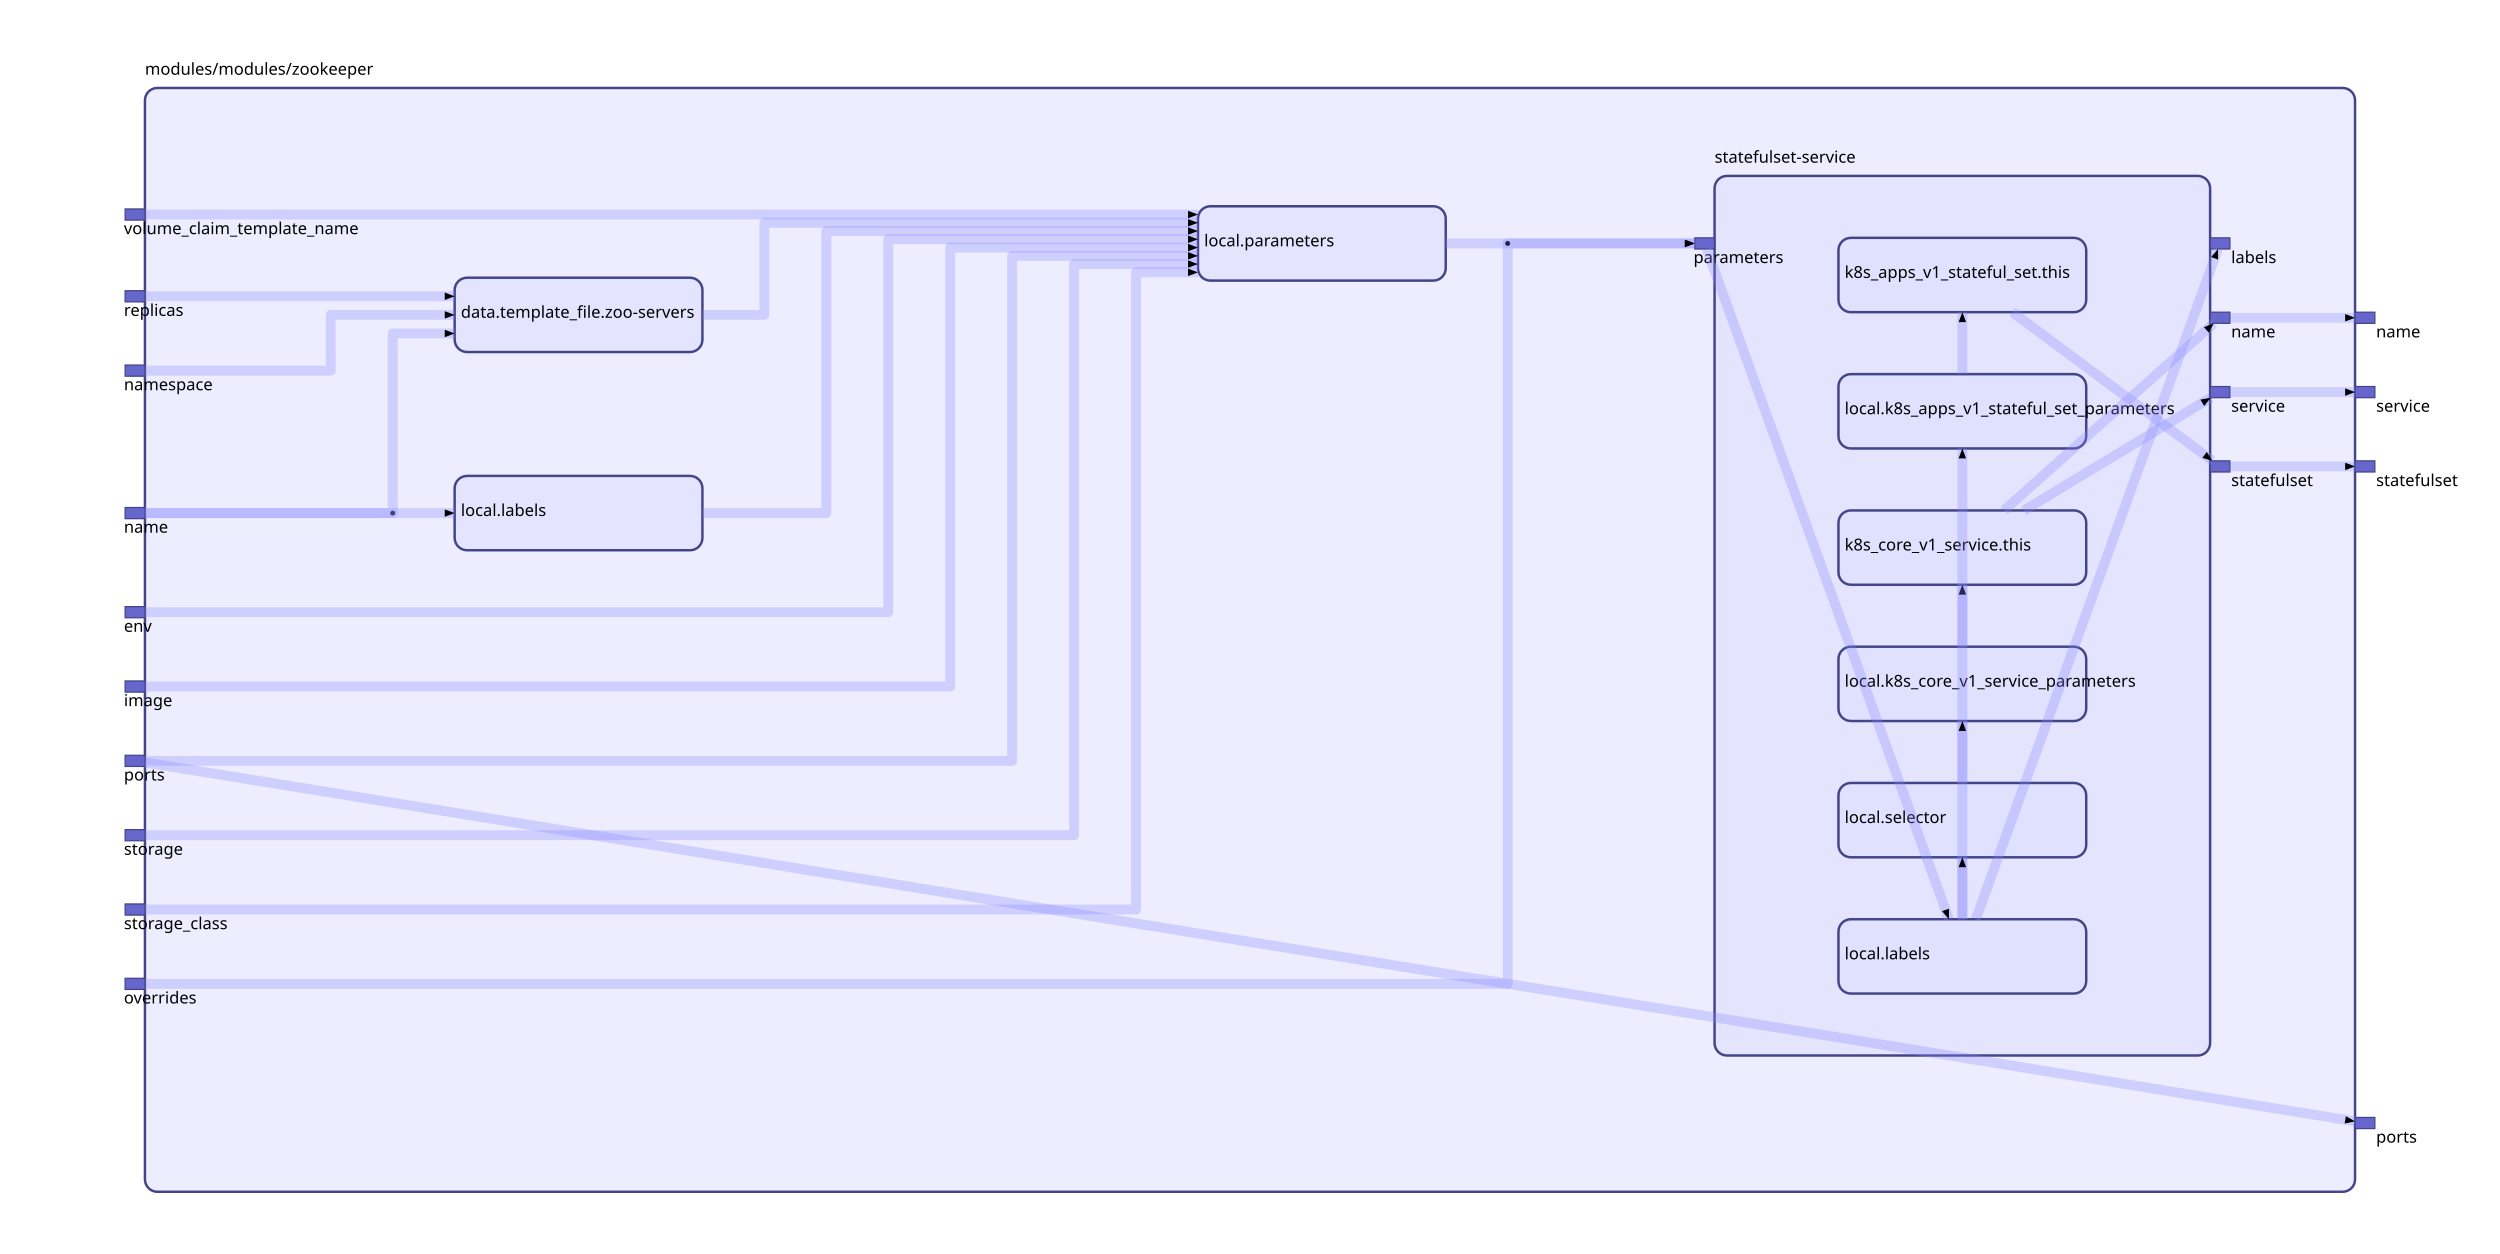
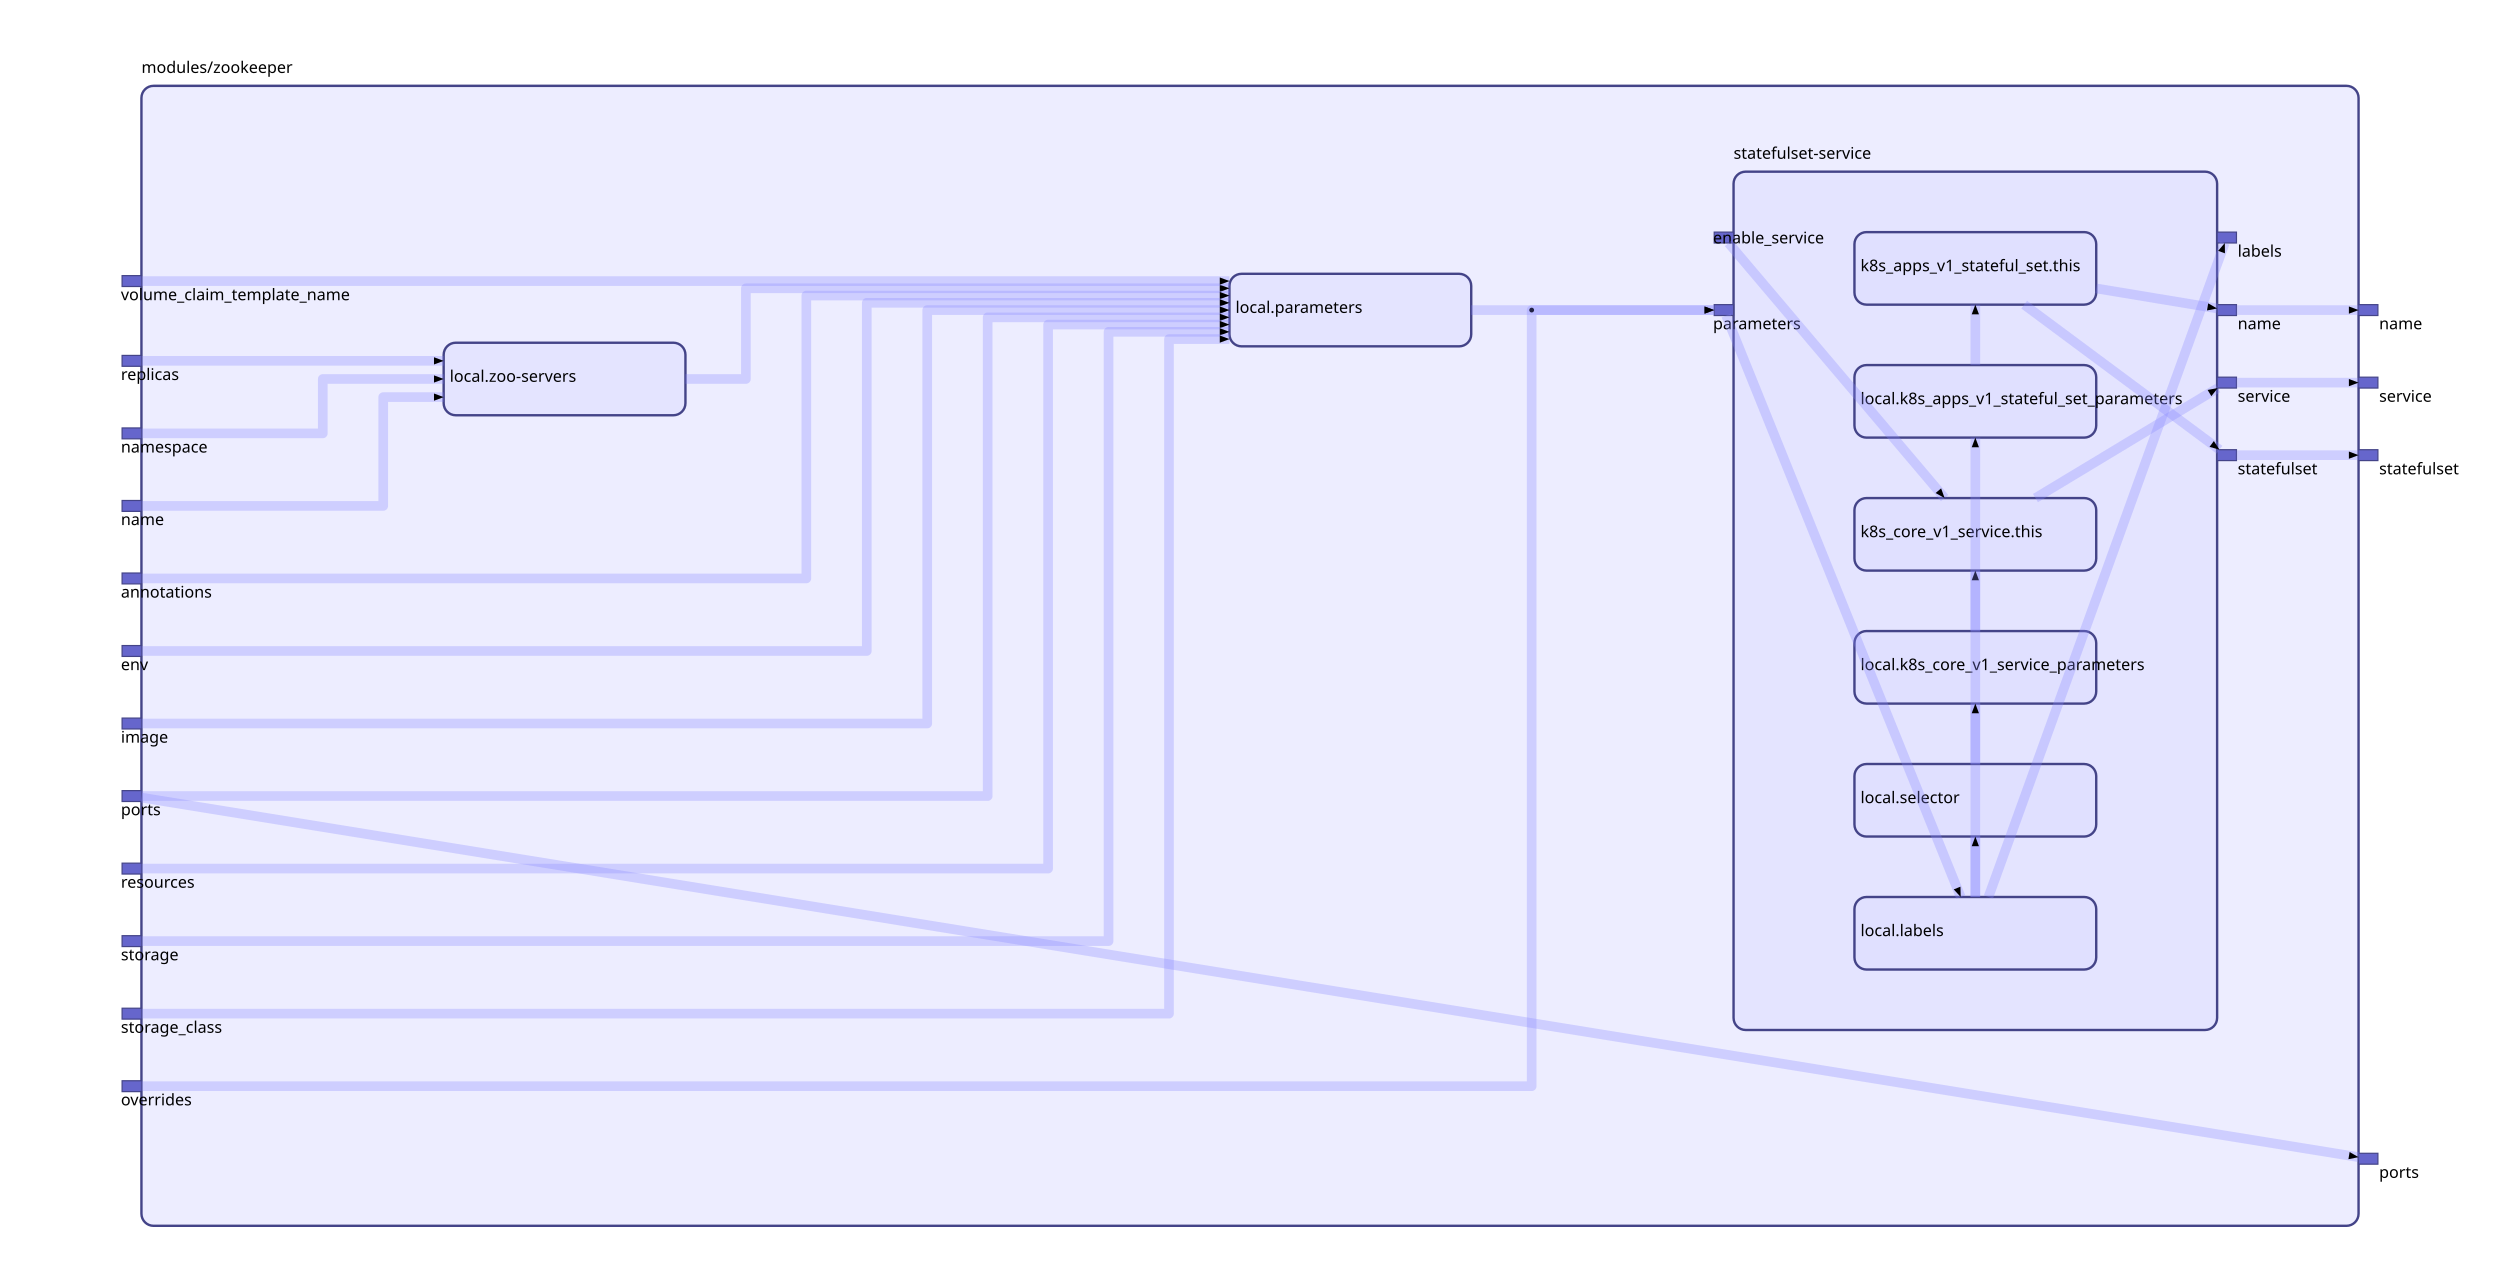
- <svg xmlns="http://www.w3.org/2000/svg" id="sprotty_1" class="sprotty-graph sprotty" tabindex="1002" viewBox="0 0 2018 1012">
+ <svg xmlns="http://www.w3.org/2000/svg" id="sprotty_1" class="sprotty-graph sprotty" tabindex="1002" viewBox="0 0 2068 1064">
  <style>
.elknode {
    stroke: #448;
    stroke-width: 2;
    fill: #ddf;
    fill-opacity: 0.5;
}

.elkport {
    stroke: #448;
    stroke-width: 1;
    fill: #66c;
}

.elkedge {
    fill: none;
    stroke: #88f;
    stroke-width: 8;
    stroke-opacity: 0.3;
    pointer-events: stroke;
    stroke-linejoin: round;
}

.elkedge:hover {
    stroke: #448;
    stroke-width: 8;
    stroke-opacity: 1;
    stroke-dasharray: 16px;
    stroke-dashoffset: 32px;
    animation: stroke 0.5s linear infinite;
}

@keyframes stroke {
    to {
        stroke-dashoffset: 0;
    }
}

.elkedge.arrow {
    fill: #336;
}

.elklabel {
    stroke-width: 0;
    stroke: #000;
    fill: #000;
    font-family: sans-serif;
    font-size: 10pt;
    dominant-baseline: hanging;
}

.elklabel:hover {
    font-size: 24pt;
}

.elkjunction {
    stroke: none;
    fill: #224;
}

.selected &gt; rect {
    stroke-width: 3;
}

.mouseover {
    stroke: #88f;
}
/*
 * Copyright (C) 2017 TypeFox and others.
 *
 * Licensed under the Apache License, Version 2.0 (the "License"); you may not use this file except in compliance with the License.
 * You may obtain a copy of the License at http://www.apache.org/licenses/LICENSE-2.0
 */

.sprotty {
    padding: 0px;
    font-family: "Helvetica Neue", Helvetica, Arial, sans-serif;
}

.sprotty-hidden {
    display: block;
    position: absolute;
    width: 0px;
    height: 0px;
}

.sprotty-popup {
    font-family: "Helvetica Neue", Helvetica, Arial, sans-serif;
    position: absolute;
    background: white;
    border-radius: 5px;
    border: 1px solid;
    max-width: 400px;
    min-width: 100px;
}

.sprotty-popup &gt; div {
    margin: 10px;
}

.sprotty-popup-closed {
    display: none;
}
</style>
  <g transform="scale(1) translate(0,0)">
    <g id="sprotty_3" transform="translate(117, 71)" opacity="1">
-       <rect class="elknode" x="0" y="0" rx="10" width="1784" height="891" />
-       <g id="sprotty_5" transform="translate(250, 153.1667)" opacity="1">
+       <rect class="elknode" x="0" y="0" rx="10" width="1834" height="943" />
+       <g id="sprotty_5" transform="translate(900, 155.5)" opacity="1">
        <rect class="elknode" x="0" y="0" rx="10" width="200" height="60" />
-         <text id="sprotty_6" class="elklabel" transform="translate(5, 22) translate(0, 0)" opacity="1">data.template_file.zoo-servers</text>
-       </g>
-       <g id="sprotty_16" transform="translate(250, 313.1667)" opacity="1">
+         <text id="sprotty_6" class="elklabel" transform="translate(5, 22) translate(0, 0)" opacity="1">local.parameters</text>
+       </g>
+       <g id="sprotty_7" transform="translate(250, 212.5)" opacity="1">
        <rect class="elknode" x="0" y="0" rx="10" width="200" height="60" />
-         <text id="sprotty_17" class="elklabel" transform="translate(5, 22) translate(0, 0)" opacity="1">local.labels</text>
-       </g>
-       <g id="sprotty_19" transform="translate(850, 95.5)" opacity="1">
-         <rect class="elknode" x="0" y="0" rx="10" width="200" height="60" />
-         <text id="sprotty_20" class="elklabel" transform="translate(5, 22) translate(0, 0)" opacity="1">local.parameters</text>
-       </g>
-       <g id="sprotty_41" transform="translate(1267, 71)" opacity="1">
+         <text id="sprotty_8" class="elklabel" transform="translate(5, 22) translate(0, 0)" opacity="1">local.zoo-servers</text>
+       </g>
+       <g id="sprotty_43" transform="translate(1317, 71)" opacity="1">
        <rect class="elknode" x="0" y="0" rx="10" width="400" height="710" />
-         <g id="sprotty_43" transform="translate(100, 50)" opacity="1">
-           <rect class="elknode" x="0" y="0" rx="10" width="200" height="60" />
-           <text id="sprotty_44" class="elklabel" transform="translate(5, 22) translate(0, 0)" opacity="1">k8s_apps_v1_stateful_set.this</text>
-         </g>
-         <g id="sprotty_45" transform="translate(100, 160)" opacity="1">
-           <rect class="elknode" x="0" y="0" rx="10" width="200" height="60" />
-           <text id="sprotty_46" class="elklabel" transform="translate(5, 22) translate(0, 0)" opacity="1">local.k8s_apps_v1_stateful_set_parameters</text>
-         </g>
-         <g id="sprotty_48" transform="translate(100, 270)" opacity="1">
-           <rect class="elknode" x="0" y="0" rx="10" width="200" height="60" />
-           <text id="sprotty_49" class="elklabel" transform="translate(5, 22) translate(0, 0)" opacity="1">k8s_core_v1_service.this</text>
-         </g>
-         <g id="sprotty_50" transform="translate(100, 380)" opacity="1">
-           <rect class="elknode" x="0" y="0" rx="10" width="200" height="60" />
-           <text id="sprotty_51" class="elklabel" transform="translate(5, 22) translate(0, 0)" opacity="1">local.k8s_core_v1_service_parameters</text>
-         </g>
-         <g id="sprotty_53" transform="translate(100, 490)" opacity="1">
-           <rect class="elknode" x="0" y="0" rx="10" width="200" height="60" />
-           <text id="sprotty_54" class="elklabel" transform="translate(5, 22) translate(0, 0)" opacity="1">local.selector</text>
-         </g>
-         <g id="sprotty_56" transform="translate(100, 600)" opacity="1">
-           <rect class="elknode" x="0" y="0" rx="10" width="200" height="60" />
-           <text id="sprotty_57" class="elklabel" transform="translate(5, 22) translate(0, 0)" opacity="1">local.labels</text>
-         </g>
-         <g id="sprotty_59" transform="translate(-16, 50)" opacity="1">
-           <rect class="elkport" x="0" y="0" width="16" height="9" />
-           <text id="sprotty_60" class="elklabel" transform="translate(-1, 10) translate(0, 0)" opacity="1">parameters</text>
-         </g>
-         <g id="sprotty_63" transform="translate(400, 50)" opacity="1">
-           <rect class="elkport" x="0" y="0" width="16" height="9" />
-           <text id="sprotty_64" class="elklabel" transform="translate(17, 10) translate(0, 0)" opacity="1">labels</text>
-         </g>
-         <g id="sprotty_66" transform="translate(400, 110)" opacity="1">
-           <rect class="elkport" x="0" y="0" width="16" height="9" />
-           <text id="sprotty_67" class="elklabel" transform="translate(17, 10) translate(0, 0)" opacity="1">name</text>
-         </g>
-         <g id="sprotty_69" transform="translate(400, 170)" opacity="1">
-           <rect class="elkport" x="0" y="0" width="16" height="9" />
-           <text id="sprotty_70" class="elklabel" transform="translate(17, 10) translate(0, 0)" opacity="1">service</text>
-         </g>
-         <g id="sprotty_72" transform="translate(400, 230)" opacity="1">
-           <rect class="elkport" x="0" y="0" width="16" height="9" />
-           <text id="sprotty_73" class="elklabel" transform="translate(17, 10) translate(0, 0)" opacity="1">statefulset</text>
-         </g>
-         <text id="sprotty_42" class="elklabel" transform="translate(0, -21) translate(0, 0)" opacity="1">statefulset-service</text>
-       </g>
-       <g id="sprotty_7" transform="translate(-16, 338.6667)" opacity="1">
-         <rect class="elkport" x="0" y="0" width="16" height="9" />
-         <text id="sprotty_8" class="elklabel" transform="translate(-1, 10) translate(0, 0)" opacity="1">name</text>
-       </g>
-       <g id="sprotty_10" transform="translate(-16, 223.6667)" opacity="1">
-         <rect class="elkport" x="0" y="0" width="16" height="9" />
-         <text id="sprotty_11" class="elklabel" transform="translate(-1, 10) translate(0, 0)" opacity="1">namespace</text>
-       </g>
-       <g id="sprotty_13" transform="translate(-16, 163.6667)" opacity="1">
-         <rect class="elkport" x="0" y="0" width="16" height="9" />
-         <text id="sprotty_14" class="elklabel" transform="translate(-1, 10) translate(0, 0)" opacity="1">replicas</text>
-       </g>
-       <g id="sprotty_23" transform="translate(-16, 418.6667)" opacity="1">
-         <rect class="elkport" x="0" y="0" width="16" height="9" />
-         <text id="sprotty_24" class="elklabel" transform="translate(-1, 10) translate(0, 0)" opacity="1">env</text>
-       </g>
-       <g id="sprotty_26" transform="translate(-16, 478.6667)" opacity="1">
-         <rect class="elkport" x="0" y="0" width="16" height="9" />
-         <text id="sprotty_27" class="elklabel" transform="translate(-1, 10) translate(0, 0)" opacity="1">image</text>
-       </g>
-       <g id="sprotty_29" transform="translate(-16, 538.6667)" opacity="1">
-         <rect class="elkport" x="0" y="0" width="16" height="9" />
-         <text id="sprotty_30" class="elklabel" transform="translate(-1, 10) translate(0, 0)" opacity="1">ports</text>
-       </g>
-       <g id="sprotty_32" transform="translate(-16, 598.6667)" opacity="1">
-         <rect class="elkport" x="0" y="0" width="16" height="9" />
-         <text id="sprotty_33" class="elklabel" transform="translate(-1, 10) translate(0, 0)" opacity="1">storage</text>
-       </g>
-       <g id="sprotty_35" transform="translate(-16, 658.6667)" opacity="1">
-         <rect class="elkport" x="0" y="0" width="16" height="9" />
-         <text id="sprotty_36" class="elklabel" transform="translate(-1, 10) translate(0, 0)" opacity="1">storage_class</text>
-       </g>
-       <g id="sprotty_38" transform="translate(-16, 97.66667)" opacity="1">
-         <rect class="elkport" x="0" y="0" width="16" height="9" />
-         <text id="sprotty_39" class="elklabel" transform="translate(-1, 10) translate(0, 0)" opacity="1">volume_claim_template_name</text>
-       </g>
-       <g id="sprotty_76" transform="translate(-16, 718.6667)" opacity="1">
-         <rect class="elkport" x="0" y="0" width="16" height="9" />
-         <text id="sprotty_77" class="elklabel" transform="translate(-1, 10) translate(0, 0)" opacity="1">overrides</text>
-       </g>
-       <g id="sprotty_79" transform="translate(1784, 181)" opacity="1">
-         <rect class="elkport" x="0" y="0" width="16" height="9" />
-         <text id="sprotty_80" class="elklabel" transform="translate(17, 10) translate(0, 0)" opacity="1">name</text>
-       </g>
-       <g id="sprotty_82" transform="translate(1784, 831)" opacity="1">
-         <rect class="elkport" x="0" y="0" width="16" height="9" />
-         <text id="sprotty_83" class="elklabel" transform="translate(17, 10) translate(0, 0)" opacity="1">ports</text>
-       </g>
-       <g id="sprotty_85" transform="translate(1784, 241)" opacity="1">
-         <rect class="elkport" x="0" y="0" width="16" height="9" />
-         <text id="sprotty_86" class="elklabel" transform="translate(17, 10) translate(0, 0)" opacity="1">service</text>
-       </g>
-       <g id="sprotty_88" transform="translate(1784, 301)" opacity="1">
-         <rect class="elkport" x="0" y="0" width="16" height="9" />
-         <text id="sprotty_89" class="elklabel" transform="translate(17, 10) translate(0, 0)" opacity="1">statefulset</text>
-       </g>
-       <text id="sprotty_4" class="elklabel" transform="translate(0, -21) translate(0, 0)" opacity="1">modules/modules/zookeeper</text>
+         <g id="sprotty_45" transform="translate(100, 50)" opacity="1">
+           <rect class="elknode" x="0" y="0" rx="10" width="200" height="60" />
+           <text id="sprotty_46" class="elklabel" transform="translate(5, 22) translate(0, 0)" opacity="1">k8s_apps_v1_stateful_set.this</text>
+         </g>
+         <g id="sprotty_47" transform="translate(100, 160)" opacity="1">
+           <rect class="elknode" x="0" y="0" rx="10" width="200" height="60" />
+           <text id="sprotty_48" class="elklabel" transform="translate(5, 22) translate(0, 0)" opacity="1">local.k8s_apps_v1_stateful_set_parameters</text>
+         </g>
+         <g id="sprotty_50" transform="translate(100, 270)" opacity="1">
+           <rect class="elknode" x="0" y="0" rx="10" width="200" height="60" />
+           <text id="sprotty_51" class="elklabel" transform="translate(5, 22) translate(0, 0)" opacity="1">k8s_core_v1_service.this</text>
+         </g>
+         <g id="sprotty_52" transform="translate(100, 380)" opacity="1">
+           <rect class="elknode" x="0" y="0" rx="10" width="200" height="60" />
+           <text id="sprotty_53" class="elklabel" transform="translate(5, 22) translate(0, 0)" opacity="1">local.k8s_core_v1_service_parameters</text>
+         </g>
+         <g id="sprotty_58" transform="translate(100, 490)" opacity="1">
+           <rect class="elknode" x="0" y="0" rx="10" width="200" height="60" />
+           <text id="sprotty_59" class="elklabel" transform="translate(5, 22) translate(0, 0)" opacity="1">local.selector</text>
+         </g>
+         <g id="sprotty_61" transform="translate(100, 600)" opacity="1">
+           <rect class="elknode" x="0" y="0" rx="10" width="200" height="60" />
+           <text id="sprotty_62" class="elklabel" transform="translate(5, 22) translate(0, 0)" opacity="1">local.labels</text>
+         </g>
+         <g id="sprotty_55" transform="translate(-16, 50)" opacity="1">
+           <rect class="elkport" x="0" y="0" width="16" height="9" />
+           <text id="sprotty_56" class="elklabel" transform="translate(-1, -1) translate(0, 0)" opacity="1">enable_service</text>
+         </g>
+         <g id="sprotty_64" transform="translate(-16, 110)" opacity="1">
+           <rect class="elkport" x="0" y="0" width="16" height="9" />
+           <text id="sprotty_65" class="elklabel" transform="translate(-1, 10) translate(0, 0)" opacity="1">parameters</text>
+         </g>
+         <g id="sprotty_68" transform="translate(400, 50)" opacity="1">
+           <rect class="elkport" x="0" y="0" width="16" height="9" />
+           <text id="sprotty_69" class="elklabel" transform="translate(17, 10) translate(0, 0)" opacity="1">labels</text>
+         </g>
+         <g id="sprotty_71" transform="translate(400, 110)" opacity="1">
+           <rect class="elkport" x="0" y="0" width="16" height="9" />
+           <text id="sprotty_72" class="elklabel" transform="translate(17, 10) translate(0, 0)" opacity="1">name</text>
+         </g>
+         <g id="sprotty_74" transform="translate(400, 170)" opacity="1">
+           <rect class="elkport" x="0" y="0" width="16" height="9" />
+           <text id="sprotty_75" class="elklabel" transform="translate(17, 10) translate(0, 0)" opacity="1">service</text>
+         </g>
+         <g id="sprotty_77" transform="translate(400, 230)" opacity="1">
+           <rect class="elkport" x="0" y="0" width="16" height="9" />
+           <text id="sprotty_78" class="elklabel" transform="translate(17, 10) translate(0, 0)" opacity="1">statefulset</text>
+         </g>
+         <text id="sprotty_44" class="elklabel" transform="translate(0, -21) translate(0, 0)" opacity="1">statefulset-service</text>
+       </g>
+       <g id="sprotty_10" transform="translate(-16, 403)" opacity="1">
+         <rect class="elkport" x="0" y="0" width="16" height="9" />
+         <text id="sprotty_11" class="elklabel" transform="translate(-1, 10) translate(0, 0)" opacity="1">annotations</text>
+       </g>
+       <g id="sprotty_13" transform="translate(-16, 463)" opacity="1">
+         <rect class="elkport" x="0" y="0" width="16" height="9" />
+         <text id="sprotty_14" class="elklabel" transform="translate(-1, 10) translate(0, 0)" opacity="1">env</text>
+       </g>
+       <g id="sprotty_16" transform="translate(-16, 523)" opacity="1">
+         <rect class="elkport" x="0" y="0" width="16" height="9" />
+         <text id="sprotty_17" class="elklabel" transform="translate(-1, 10) translate(0, 0)" opacity="1">image</text>
+       </g>
+       <g id="sprotty_19" transform="translate(-16, 583)" opacity="1">
+         <rect class="elkport" x="0" y="0" width="16" height="9" />
+         <text id="sprotty_20" class="elklabel" transform="translate(-1, 10) translate(0, 0)" opacity="1">ports</text>
+       </g>
+       <g id="sprotty_22" transform="translate(-16, 643)" opacity="1">
+         <rect class="elkport" x="0" y="0" width="16" height="9" />
+         <text id="sprotty_23" class="elklabel" transform="translate(-1, 10) translate(0, 0)" opacity="1">resources</text>
+       </g>
+       <g id="sprotty_25" transform="translate(-16, 703)" opacity="1">
+         <rect class="elkport" x="0" y="0" width="16" height="9" />
+         <text id="sprotty_26" class="elklabel" transform="translate(-1, 10) translate(0, 0)" opacity="1">storage</text>
+       </g>
+       <g id="sprotty_28" transform="translate(-16, 763)" opacity="1">
+         <rect class="elkport" x="0" y="0" width="16" height="9" />
+         <text id="sprotty_29" class="elklabel" transform="translate(-1, 10) translate(0, 0)" opacity="1">storage_class</text>
+       </g>
+       <g id="sprotty_31" transform="translate(-16, 157)" opacity="1">
+         <rect class="elkport" x="0" y="0" width="16" height="9" />
+         <text id="sprotty_32" class="elklabel" transform="translate(-1, 10) translate(0, 0)" opacity="1">volume_claim_template_name</text>
+       </g>
+       <g id="sprotty_34" transform="translate(-16, 343)" opacity="1">
+         <rect class="elkport" x="0" y="0" width="16" height="9" />
+         <text id="sprotty_35" class="elklabel" transform="translate(-1, 10) translate(0, 0)" opacity="1">name</text>
+       </g>
+       <g id="sprotty_37" transform="translate(-16, 283)" opacity="1">
+         <rect class="elkport" x="0" y="0" width="16" height="9" />
+         <text id="sprotty_38" class="elklabel" transform="translate(-1, 10) translate(0, 0)" opacity="1">namespace</text>
+       </g>
+       <g id="sprotty_40" transform="translate(-16, 223)" opacity="1">
+         <rect class="elkport" x="0" y="0" width="16" height="9" />
+         <text id="sprotty_41" class="elklabel" transform="translate(-1, 10) translate(0, 0)" opacity="1">replicas</text>
+       </g>
+       <g id="sprotty_81" transform="translate(-16, 823)" opacity="1">
+         <rect class="elkport" x="0" y="0" width="16" height="9" />
+         <text id="sprotty_82" class="elklabel" transform="translate(-1, 10) translate(0, 0)" opacity="1">overrides</text>
+       </g>
+       <g id="sprotty_84" transform="translate(1834, 181)" opacity="1">
+         <rect class="elkport" x="0" y="0" width="16" height="9" />
+         <text id="sprotty_85" class="elklabel" transform="translate(17, 10) translate(0, 0)" opacity="1">name</text>
+       </g>
+       <g id="sprotty_87" transform="translate(1834, 883)" opacity="1">
+         <rect class="elkport" x="0" y="0" width="16" height="9" />
+         <text id="sprotty_88" class="elklabel" transform="translate(17, 10) translate(0, 0)" opacity="1">ports</text>
+       </g>
+       <g id="sprotty_90" transform="translate(1834, 241)" opacity="1">
+         <rect class="elkport" x="0" y="0" width="16" height="9" />
+         <text id="sprotty_91" class="elklabel" transform="translate(17, 10) translate(0, 0)" opacity="1">service</text>
+       </g>
+       <g id="sprotty_93" transform="translate(1834, 301)" opacity="1">
+         <rect class="elkport" x="0" y="0" width="16" height="9" />
+         <text id="sprotty_94" class="elklabel" transform="translate(17, 10) translate(0, 0)" opacity="1">statefulset</text>
+       </g>
+       <text id="sprotty_4" class="elklabel" transform="translate(0, -21) translate(0, 0)" opacity="1">modules/zookeeper</text>
      <g id="sprotty_9" class="sprotty-edge" opacity="1">
-         <path class="elkedge" d="M 0,343.167 L 200,343.167 L 200,198.167 L 250,198.167" />
-         <path class="edge arrow" d="M 0,0 L 8,-3 L 8,3 Z" transform="rotate(180 250 198.1667) translate(250 198.1667)" />
-         <g id="sprotty_9_j0" transform="translate(200, 343.1667)" opacity="1">
+         <path class="elkedge" d="M 450,242.5 L 500,242.5 L 500,167.5 L 900,167.5" />
+         <path class="edge arrow" d="M 0,0 L 8,-3 L 8,3 Z" transform="rotate(180 900 167.5) translate(900 167.5)" />
+       </g>
+       <g id="sprotty_12" class="sprotty-edge" opacity="1">
+         <path class="elkedge" d="M 0,407.5 L 550,407.5 L 550,173.5 L 900,173.5" />
+         <path class="edge arrow" d="M 0,0 L 8,-3 L 8,3 Z" transform="rotate(180 900 173.5) translate(900 173.5)" />
+       </g>
+       <g id="sprotty_15" class="sprotty-edge" opacity="1">
+         <path class="elkedge" d="M 0,467.5 L 600,467.5 L 600,179.5 L 900,179.5" />
+         <path class="edge arrow" d="M 0,0 L 8,-3 L 8,3 Z" transform="rotate(180 900 179.5) translate(900 179.5)" />
+       </g>
+       <g id="sprotty_18" class="sprotty-edge" opacity="1">
+         <path class="elkedge" d="M 0,527.5 L 650,527.5 L 650,185.5 L 900,185.5" />
+         <path class="edge arrow" d="M 0,0 L 8,-3 L 8,3 Z" transform="rotate(180 900 185.5) translate(900 185.5)" />
+       </g>
+       <g id="sprotty_21" class="sprotty-edge" opacity="1">
+         <path class="elkedge" d="M 0,587.5 L 700,587.5 L 700,191.5 L 900,191.5" />
+         <path class="edge arrow" d="M 0,0 L 8,-3 L 8,3 Z" transform="rotate(180 900 191.5) translate(900 191.5)" />
+       </g>
+       <g id="sprotty_24" class="sprotty-edge" opacity="1">
+         <path class="elkedge" d="M 0,647.5 L 750,647.5 L 750,197.5 L 900,197.5" />
+         <path class="edge arrow" d="M 0,0 L 8,-3 L 8,3 Z" transform="rotate(180 900 197.5) translate(900 197.5)" />
+       </g>
+       <g id="sprotty_27" class="sprotty-edge" opacity="1">
+         <path class="elkedge" d="M 0,707.5 L 800,707.5 L 800,203.5 L 900,203.5" />
+         <path class="edge arrow" d="M 0,0 L 8,-3 L 8,3 Z" transform="rotate(180 900 203.5) translate(900 203.5)" />
+       </g>
+       <g id="sprotty_30" class="sprotty-edge" opacity="1">
+         <path class="elkedge" d="M 0,767.5 L 850,767.5 L 850,209.5 L 900,209.5" />
+         <path class="edge arrow" d="M 0,0 L 8,-3 L 8,3 Z" transform="rotate(180 900 209.5) translate(900 209.5)" />
+       </g>
+       <g id="sprotty_33" class="sprotty-edge" opacity="1">
+         <path class="elkedge" d="M 0,161.5 L 900,161.5" />
+         <path class="edge arrow" d="M 0,0 L 8,-3 L 8,3 Z" transform="rotate(180 900 161.5) translate(900 161.5)" />
+       </g>
+       <g id="sprotty_36" class="sprotty-edge" opacity="1">
+         <path class="elkedge" d="M 0,347.5 L 200,347.5 L 200,257.5 L 250,257.5" />
+         <path class="edge arrow" d="M 0,0 L 8,-3 L 8,3 Z" transform="rotate(180 250 257.5) translate(250 257.5)" />
+       </g>
+       <g id="sprotty_39" class="sprotty-edge" opacity="1">
+         <path class="elkedge" d="M 0,287.5 L 150,287.5 L 150,242.5 L 250,242.5" />
+         <path class="edge arrow" d="M 0,0 L 8,-3 L 8,3 Z" transform="rotate(180 250 242.5) translate(250 242.5)" />
+       </g>
+       <g id="sprotty_42" class="sprotty-edge" opacity="1">
+         <path class="elkedge" d="M 0,227.5 L 250,227.5" />
+         <path class="edge arrow" d="M 0,0 L 8,-3 L 8,3 Z" transform="rotate(180 250 227.5) translate(250 227.5)" />
+       </g>
+       <g id="sprotty_49" class="sprotty-edge" opacity="1">
+         <path class="elkedge" d="M 1517,231 L 1517,181" />
+         <path class="edge arrow" d="M 0,0 L 8,-3 L 8,3 Z" transform="rotate(90 1517 181) translate(1517 181)" />
+       </g>
+       <g id="sprotty_54" class="sprotty-edge" opacity="1">
+         <path class="elkedge" d="M 1517,451 L 1517,401" />
+         <path class="edge arrow" d="M 0,0 L 8,-3 L 8,3 Z" transform="rotate(90 1517 401) translate(1517 401)" />
+       </g>
+       <g id="sprotty_57" class="sprotty-edge" opacity="1">
+         <path class="elkedge" d="M 1312.813,130 L 1491.582,341" />
+         <path class="edge arrow" d="M 0,0 L 8,-3 L 8,3 Z" transform="rotate(-130.273 1491.582 341) translate(1491.582 341)" />
+       </g>
+       <g id="sprotty_60" class="sprotty-edge" opacity="1">
+         <path class="elkedge" d="M 1517,561 L 1517,291" />
+         <path class="edge arrow" d="M 0,0 L 8,-3 L 8,3 Z" transform="rotate(90 1517 291) translate(1517 291)" />
+       </g>
+       <g id="sprotty_63" class="sprotty-edge" opacity="1">
+         <path class="elkedge" d="M 1517,671 L 1517,511" />
+         <path class="edge arrow" d="M 0,0 L 8,-3 L 8,3 Z" transform="rotate(90 1517 511) translate(1517 511)" />
+       </g>
+       <g id="sprotty_66" class="sprotty-edge" opacity="1">
+         <path class="elkedge" d="M 1310.816,190 L 1504.895,671" />
+         <path class="edge arrow" d="M 0,0 L 8,-3 L 8,3 Z" transform="rotate(-111.9737 1504.895 671) translate(1504.895 671)" />
+       </g>
+       <g id="sprotty_67" class="sprotty-edge" opacity="1">
+         <path class="elkedge" d="M 1517,671 L 1517,621" />
+         <path class="edge arrow" d="M 0,0 L 8,-3 L 8,3 Z" transform="rotate(90 1517 621) translate(1517 621)" />
+       </g>
+       <g id="sprotty_70" class="sprotty-edge" opacity="1">
+         <path class="elkedge" d="M 1527.843,671 L 1723.374,130" />
+         <path class="edge arrow" d="M 0,0 L 8,-3 L 8,3 Z" transform="rotate(109.8711 1723.374 130) translate(1723.374 130)" />
+       </g>
+       <g id="sprotty_73" class="sprotty-edge" opacity="1">
+         <path class="elkedge" d="M 1617,167.587 L 1717,184.173" />
+         <path class="edge arrow" d="M 0,0 L 8,-3 L 8,3 Z" transform="rotate(-170.5824 1717 184.1731) translate(1717 184.1731)" />
+       </g>
+       <g id="sprotty_76" class="sprotty-edge" opacity="1">
+         <path class="elkedge" d="M 1566.721,341 L 1717.542,250" />
+         <path class="edge arrow" d="M 0,0 L 8,-3 L 8,3 Z" transform="rotate(148.8947 1717.542 250) translate(1717.542 250)" />
+       </g>
+       <g id="sprotty_79" class="sprotty-edge" opacity="1">
+         <path class="elkedge" d="M 1557.388,181 L 1718.942,301" />
+         <path class="edge arrow" d="M 0,0 L 8,-3 L 8,3 Z" transform="rotate(-143.3955 1718.942 301) translate(1718.942 301)" />
+       </g>
+       <g id="sprotty_80" class="sprotty-edge" opacity="1">
+         <path class="elkedge" d="M 1100,185.5 L 1301,185.5" />
+         <path class="edge arrow" d="M 0,0 L 8,-3 L 8,3 Z" transform="rotate(180 1301 185.5) translate(1301 185.5)" />
+       </g>
+       <g id="sprotty_83" class="sprotty-edge" opacity="1">
+         <path class="elkedge" d="M 0,827.5 L 1150,827.5 L 1150,185.5 L 1301,185.5" />
+         <path class="edge arrow" d="M 0,0 L 8,-3 L 8,3 Z" transform="rotate(180 1301 185.5) translate(1301 185.5)" />
+         <g id="sprotty_83_j0" transform="translate(1150, 185.5)" opacity="1">
          <circle class="elkjunction" r="2" />
        </g>
      </g>
-       <g id="sprotty_12" class="sprotty-edge" opacity="1">
-         <path class="elkedge" d="M 0,228.167 L 150,228.167 L 150,183.167 L 250,183.167" />
-         <path class="edge arrow" d="M 0,0 L 8,-3 L 8,3 Z" transform="rotate(180 250 183.1667) translate(250 183.1667)" />
-       </g>
-       <g id="sprotty_15" class="sprotty-edge" opacity="1">
-         <path class="elkedge" d="M 0,168.167 L 250,168.167" />
-         <path class="edge arrow" d="M 0,0 L 8,-3 L 8,3 Z" transform="rotate(180 250 168.1667) translate(250 168.1667)" />
-       </g>
-       <g id="sprotty_18" class="sprotty-edge" opacity="1">
-         <path class="elkedge" d="M 0,343.167 L 250,343.167" />
-         <path class="edge arrow" d="M 0,0 L 8,-3 L 8,3 Z" transform="rotate(180 250 343.1667) translate(250 343.1667)" />
-       </g>
-       <g id="sprotty_21" class="sprotty-edge" opacity="1">
-         <path class="elkedge" d="M 450,183.167 L 500,183.167 L 500,108.833 L 850,108.833" />
-         <path class="edge arrow" d="M 0,0 L 8,-3 L 8,3 Z" transform="rotate(180 850 108.8333) translate(850 108.8333)" />
-       </g>
-       <g id="sprotty_22" class="sprotty-edge" opacity="1">
-         <path class="elkedge" d="M 450,343.167 L 550,343.167 L 550,115.5 L 850,115.5" />
-         <path class="edge arrow" d="M 0,0 L 8,-3 L 8,3 Z" transform="rotate(180 850 115.5) translate(850 115.5)" />
-       </g>
-       <g id="sprotty_25" class="sprotty-edge" opacity="1">
-         <path class="elkedge" d="M 0,423.167 L 600,423.167 L 600,122.167 L 850,122.167" />
-         <path class="edge arrow" d="M 0,0 L 8,-3 L 8,3 Z" transform="rotate(180 850 122.1667) translate(850 122.1667)" />
-       </g>
-       <g id="sprotty_28" class="sprotty-edge" opacity="1">
-         <path class="elkedge" d="M 0,483.167 L 650,483.167 L 650,128.833 L 850,128.833" />
-         <path class="edge arrow" d="M 0,0 L 8,-3 L 8,3 Z" transform="rotate(180 850 128.8333) translate(850 128.8333)" />
-       </g>
-       <g id="sprotty_31" class="sprotty-edge" opacity="1">
-         <path class="elkedge" d="M 0,543.167 L 700,543.167 L 700,135.5 L 850,135.5" />
-         <path class="edge arrow" d="M 0,0 L 8,-3 L 8,3 Z" transform="rotate(180 850 135.5) translate(850 135.5)" />
-       </g>
-       <g id="sprotty_34" class="sprotty-edge" opacity="1">
-         <path class="elkedge" d="M 0,603.167 L 750,603.167 L 750,142.167 L 850,142.167" />
-         <path class="edge arrow" d="M 0,0 L 8,-3 L 8,3 Z" transform="rotate(180 850 142.1667) translate(850 142.1667)" />
-       </g>
-       <g id="sprotty_37" class="sprotty-edge" opacity="1">
-         <path class="elkedge" d="M 0,663.167 L 800,663.167 L 800,148.833 L 850,148.833" />
-         <path class="edge arrow" d="M 0,0 L 8,-3 L 8,3 Z" transform="rotate(180 850 148.8333) translate(850 148.8333)" />
-       </g>
-       <g id="sprotty_40" class="sprotty-edge" opacity="1">
-         <path class="elkedge" d="M 0,102.167 L 850,102.167" />
-         <path class="edge arrow" d="M 0,0 L 8,-3 L 8,3 Z" transform="rotate(180 850 102.1667) translate(850 102.1667)" />
-       </g>
-       <g id="sprotty_47" class="sprotty-edge" opacity="1">
-         <path class="elkedge" d="M 1467,231 L 1467,181" />
-         <path class="edge arrow" d="M 0,0 L 8,-3 L 8,3 Z" transform="rotate(90 1467 181) translate(1467 181)" />
-       </g>
-       <g id="sprotty_52" class="sprotty-edge" opacity="1">
-         <path class="elkedge" d="M 1467,451 L 1467,401" />
-         <path class="edge arrow" d="M 0,0 L 8,-3 L 8,3 Z" transform="rotate(90 1467 401) translate(1467 401)" />
-       </g>
-       <g id="sprotty_55" class="sprotty-edge" opacity="1">
-         <path class="elkedge" d="M 1467,561 L 1467,291" />
-         <path class="edge arrow" d="M 0,0 L 8,-3 L 8,3 Z" transform="rotate(90 1467 291) translate(1467 291)" />
-       </g>
-       <g id="sprotty_58" class="sprotty-edge" opacity="1">
-         <path class="elkedge" d="M 1467,671 L 1467,511" />
-         <path class="edge arrow" d="M 0,0 L 8,-3 L 8,3 Z" transform="rotate(90 1467 511) translate(1467 511)" />
-       </g>
-       <g id="sprotty_61" class="sprotty-edge" opacity="1">
-         <path class="elkedge" d="M 1260.626,130 L 1456.157,671" />
-         <path class="edge arrow" d="M 0,0 L 8,-3 L 8,3 Z" transform="rotate(-109.8711 1456.157 671) translate(1456.157 671)" />
-       </g>
-       <g id="sprotty_62" class="sprotty-edge" opacity="1">
-         <path class="elkedge" d="M 1467,671 L 1467,621" />
-         <path class="edge arrow" d="M 0,0 L 8,-3 L 8,3 Z" transform="rotate(90 1467 621) translate(1467 621)" />
-       </g>
-       <g id="sprotty_65" class="sprotty-edge" opacity="1">
-         <path class="elkedge" d="M 1477.843,671 L 1673.374,130" />
-         <path class="edge arrow" d="M 0,0 L 8,-3 L 8,3 Z" transform="rotate(109.8711 1673.374 130) translate(1673.374 130)" />
-       </g>
-       <g id="sprotty_68" class="sprotty-edge" opacity="1">
-         <path class="elkedge" d="M 1500.639,341 L 1669.954,190" />
-         <path class="edge arrow" d="M 0,0 L 8,-3 L 8,3 Z" transform="rotate(138.2726 1669.954 190) translate(1669.954 190)" />
-       </g>
-       <g id="sprotty_71" class="sprotty-edge" opacity="1">
-         <path class="elkedge" d="M 1516.721,341 L 1667.542,250" />
-         <path class="edge arrow" d="M 0,0 L 8,-3 L 8,3 Z" transform="rotate(148.8947 1667.542 250) translate(1667.542 250)" />
-       </g>
-       <g id="sprotty_74" class="sprotty-edge" opacity="1">
-         <path class="elkedge" d="M 1507.388,181 L 1668.942,301" />
-         <path class="edge arrow" d="M 0,0 L 8,-3 L 8,3 Z" transform="rotate(-143.3955 1668.942 301) translate(1668.942 301)" />
-       </g>
-       <g id="sprotty_75" class="sprotty-edge" opacity="1">
-         <path class="elkedge" d="M 1050,125.5 L 1251,125.5" />
-         <path class="edge arrow" d="M 0,0 L 8,-3 L 8,3 Z" transform="rotate(180 1251 125.5) translate(1251 125.5)" />
-       </g>
-       <g id="sprotty_78" class="sprotty-edge" opacity="1">
-         <path class="elkedge" d="M 0,723.167 L 1100,723.167 L 1100,125.5 L 1251,125.5" />
-         <path class="edge arrow" d="M 0,0 L 8,-3 L 8,3 Z" transform="rotate(180 1251 125.5) translate(1251 125.5)" />
-         <g id="sprotty_78_j0" transform="translate(1100, 125.5)" opacity="1">
-           <circle class="elkjunction" r="2" />
-         </g>
-       </g>
-       <g id="sprotty_81" class="sprotty-edge" opacity="1">
-         <path class="elkedge" d="M 1683,185.5 L 1784,185.5" />
-         <path class="edge arrow" d="M 0,0 L 8,-3 L 8,3 Z" transform="rotate(180 1784 185.5) translate(1784 185.5)" />
-       </g>
-       <g id="sprotty_84" class="sprotty-edge" opacity="1">
-         <path class="elkedge" d="M 0,544.466 L 1784,834.201" />
-         <path class="edge arrow" d="M 0,0 L 8,-3 L 8,3 Z" transform="rotate(-170.7753 1784 834.2007) translate(1784 834.2007)" />
-       </g>
-       <g id="sprotty_87" class="sprotty-edge" opacity="1">
-         <path class="elkedge" d="M 1683,245.5 L 1784,245.5" />
-         <path class="edge arrow" d="M 0,0 L 8,-3 L 8,3 Z" transform="rotate(180 1784 245.5) translate(1784 245.5)" />
-       </g>
-       <g id="sprotty_90" class="sprotty-edge" opacity="1">
-         <path class="elkedge" d="M 1683,305.5 L 1784,305.5" />
-         <path class="edge arrow" d="M 0,0 L 8,-3 L 8,3 Z" transform="rotate(180 1784 305.5) translate(1784 305.5)" />
+       <g id="sprotty_86" class="sprotty-edge" opacity="1">
+         <path class="elkedge" d="M 1733,185.5 L 1834,185.5" />
+         <path class="edge arrow" d="M 0,0 L 8,-3 L 8,3 Z" transform="rotate(180 1834 185.5) translate(1834 185.5)" />
+       </g>
+       <g id="sprotty_89" class="sprotty-edge" opacity="1">
+         <path class="elkedge" d="M 0,588.797 L 1834,886.203" />
+         <path class="edge arrow" d="M 0,0 L 8,-3 L 8,3 Z" transform="rotate(-170.789 1834 886.2027) translate(1834 886.2027)" />
+       </g>
+       <g id="sprotty_92" class="sprotty-edge" opacity="1">
+         <path class="elkedge" d="M 1733,245.5 L 1834,245.5" />
+         <path class="edge arrow" d="M 0,0 L 8,-3 L 8,3 Z" transform="rotate(180 1834 245.5) translate(1834 245.5)" />
+       </g>
+       <g id="sprotty_95" class="sprotty-edge" opacity="1">
+         <path class="elkedge" d="M 1733,305.5 L 1834,305.5" />
+         <path class="edge arrow" d="M 0,0 L 8,-3 L 8,3 Z" transform="rotate(180 1834 305.5) translate(1834 305.5)" />
      </g>
    </g>
  </g>
</svg>
